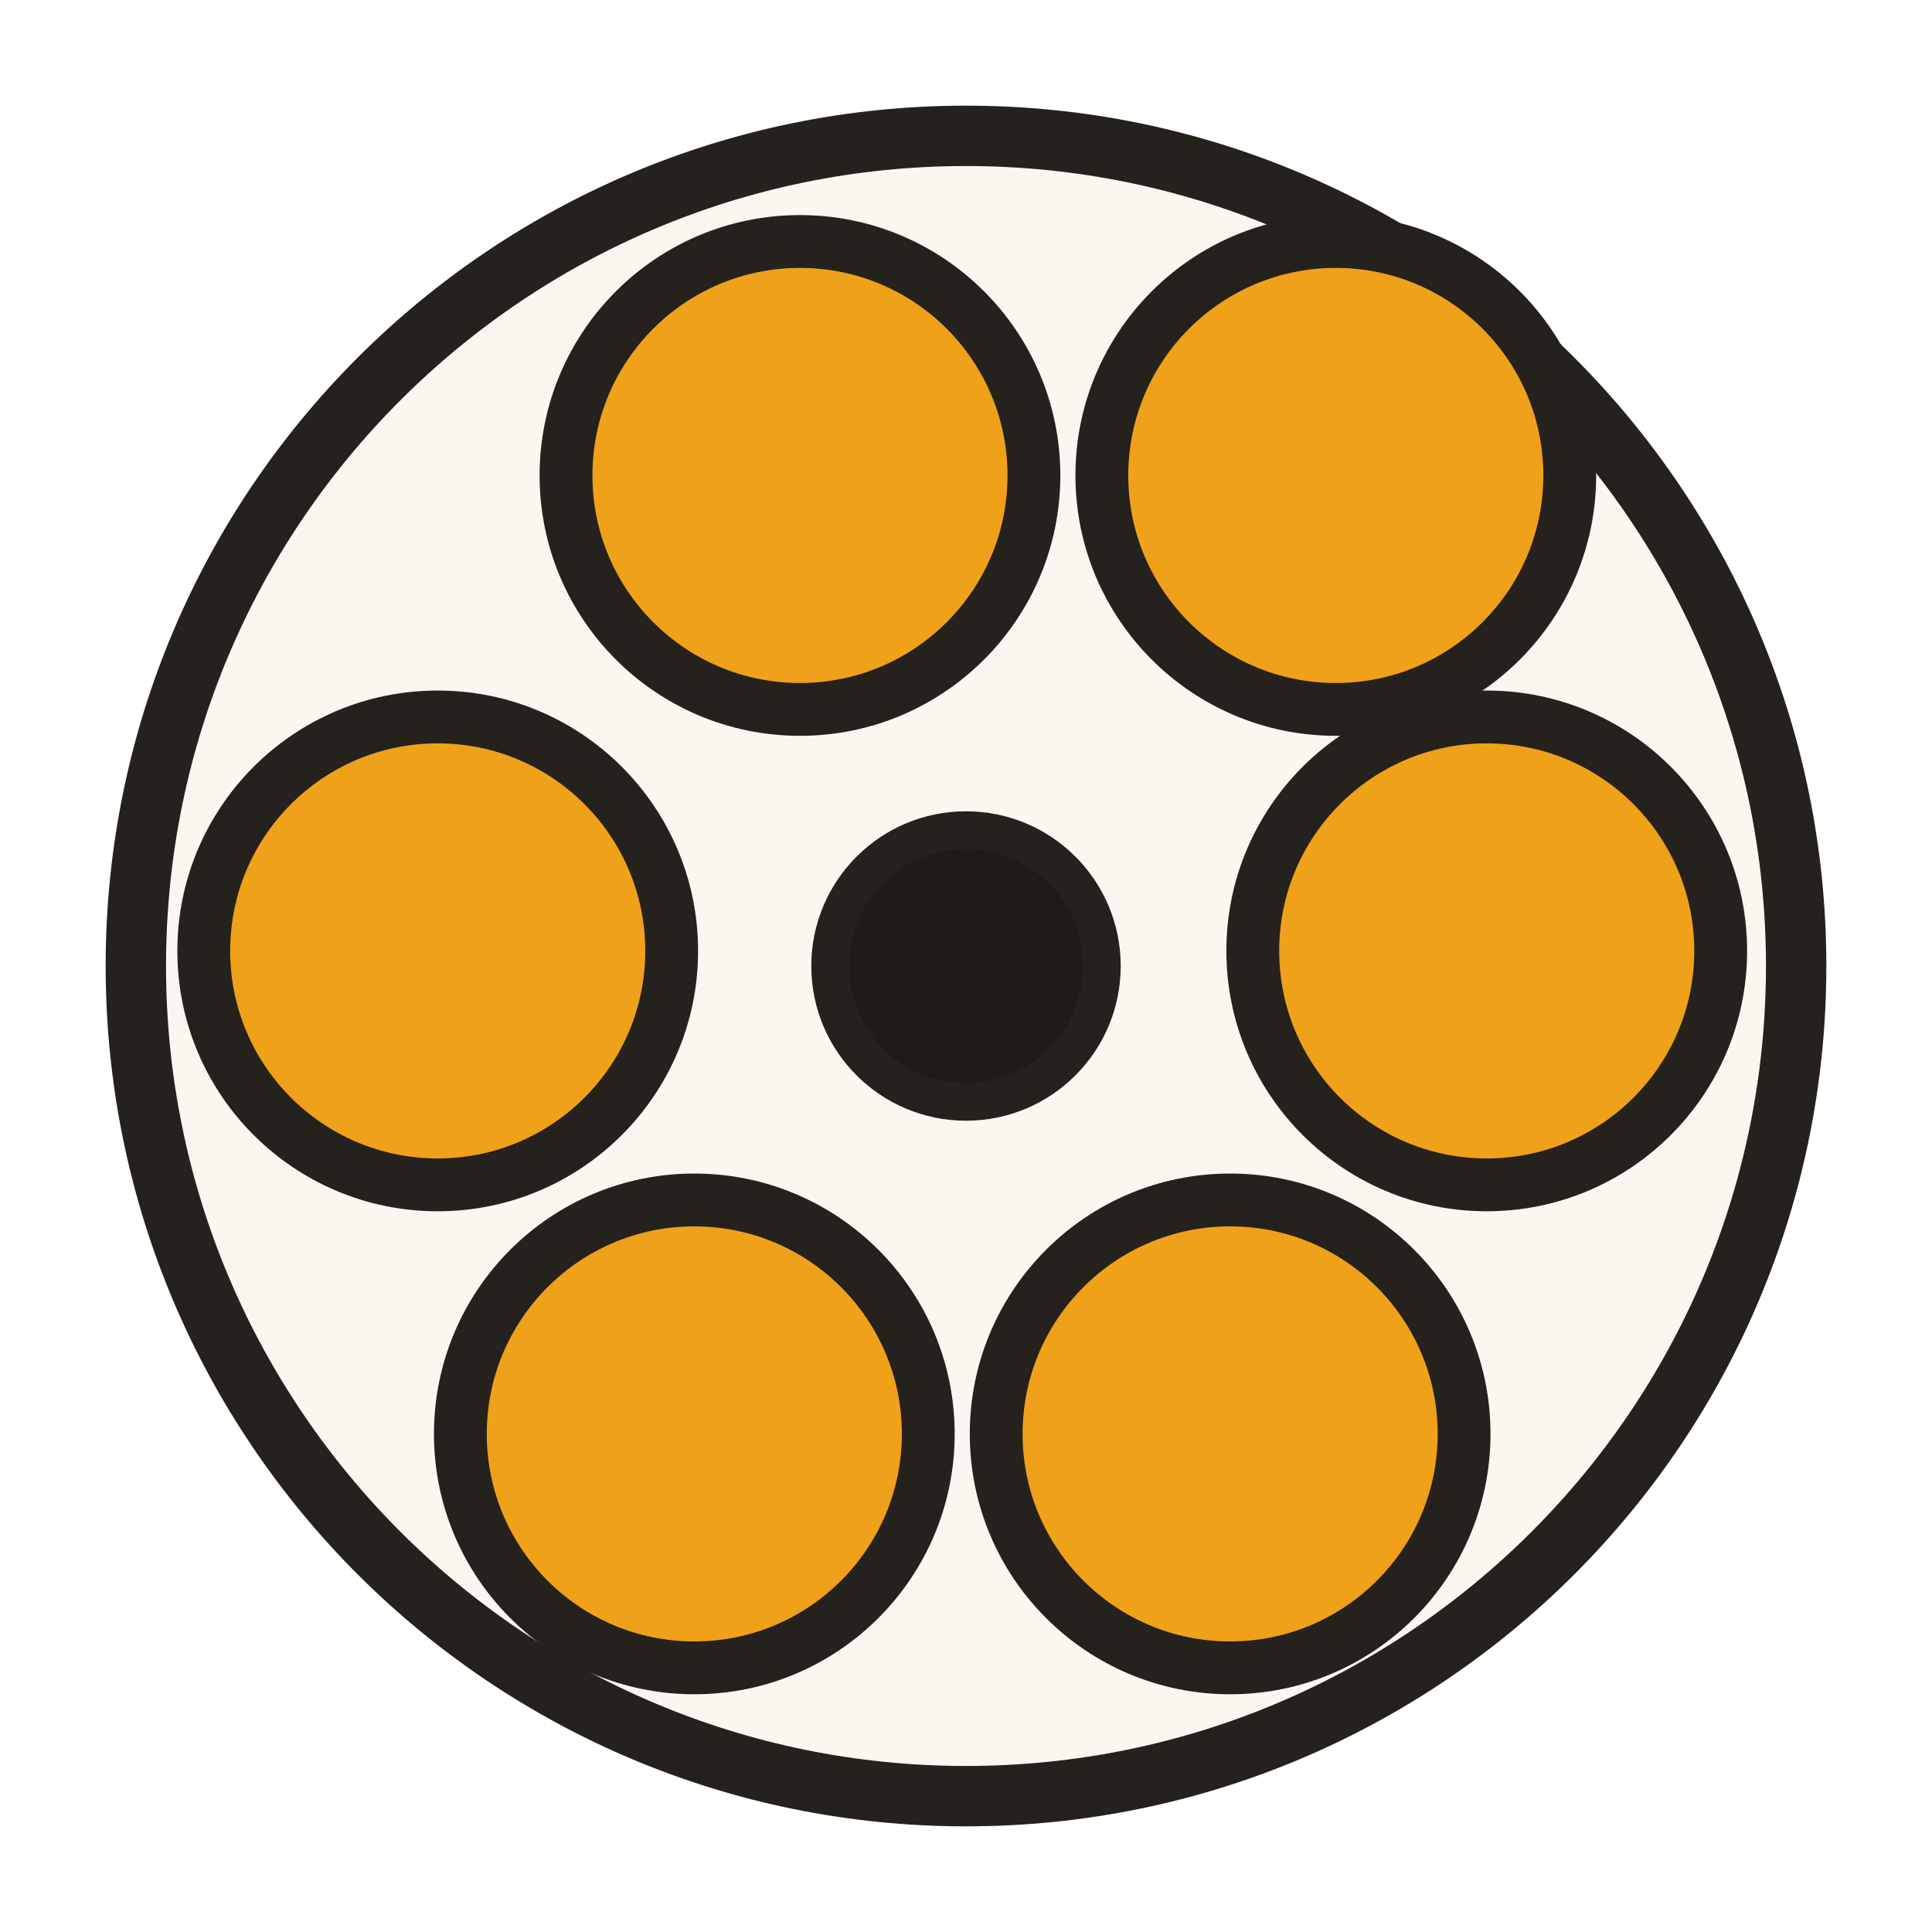
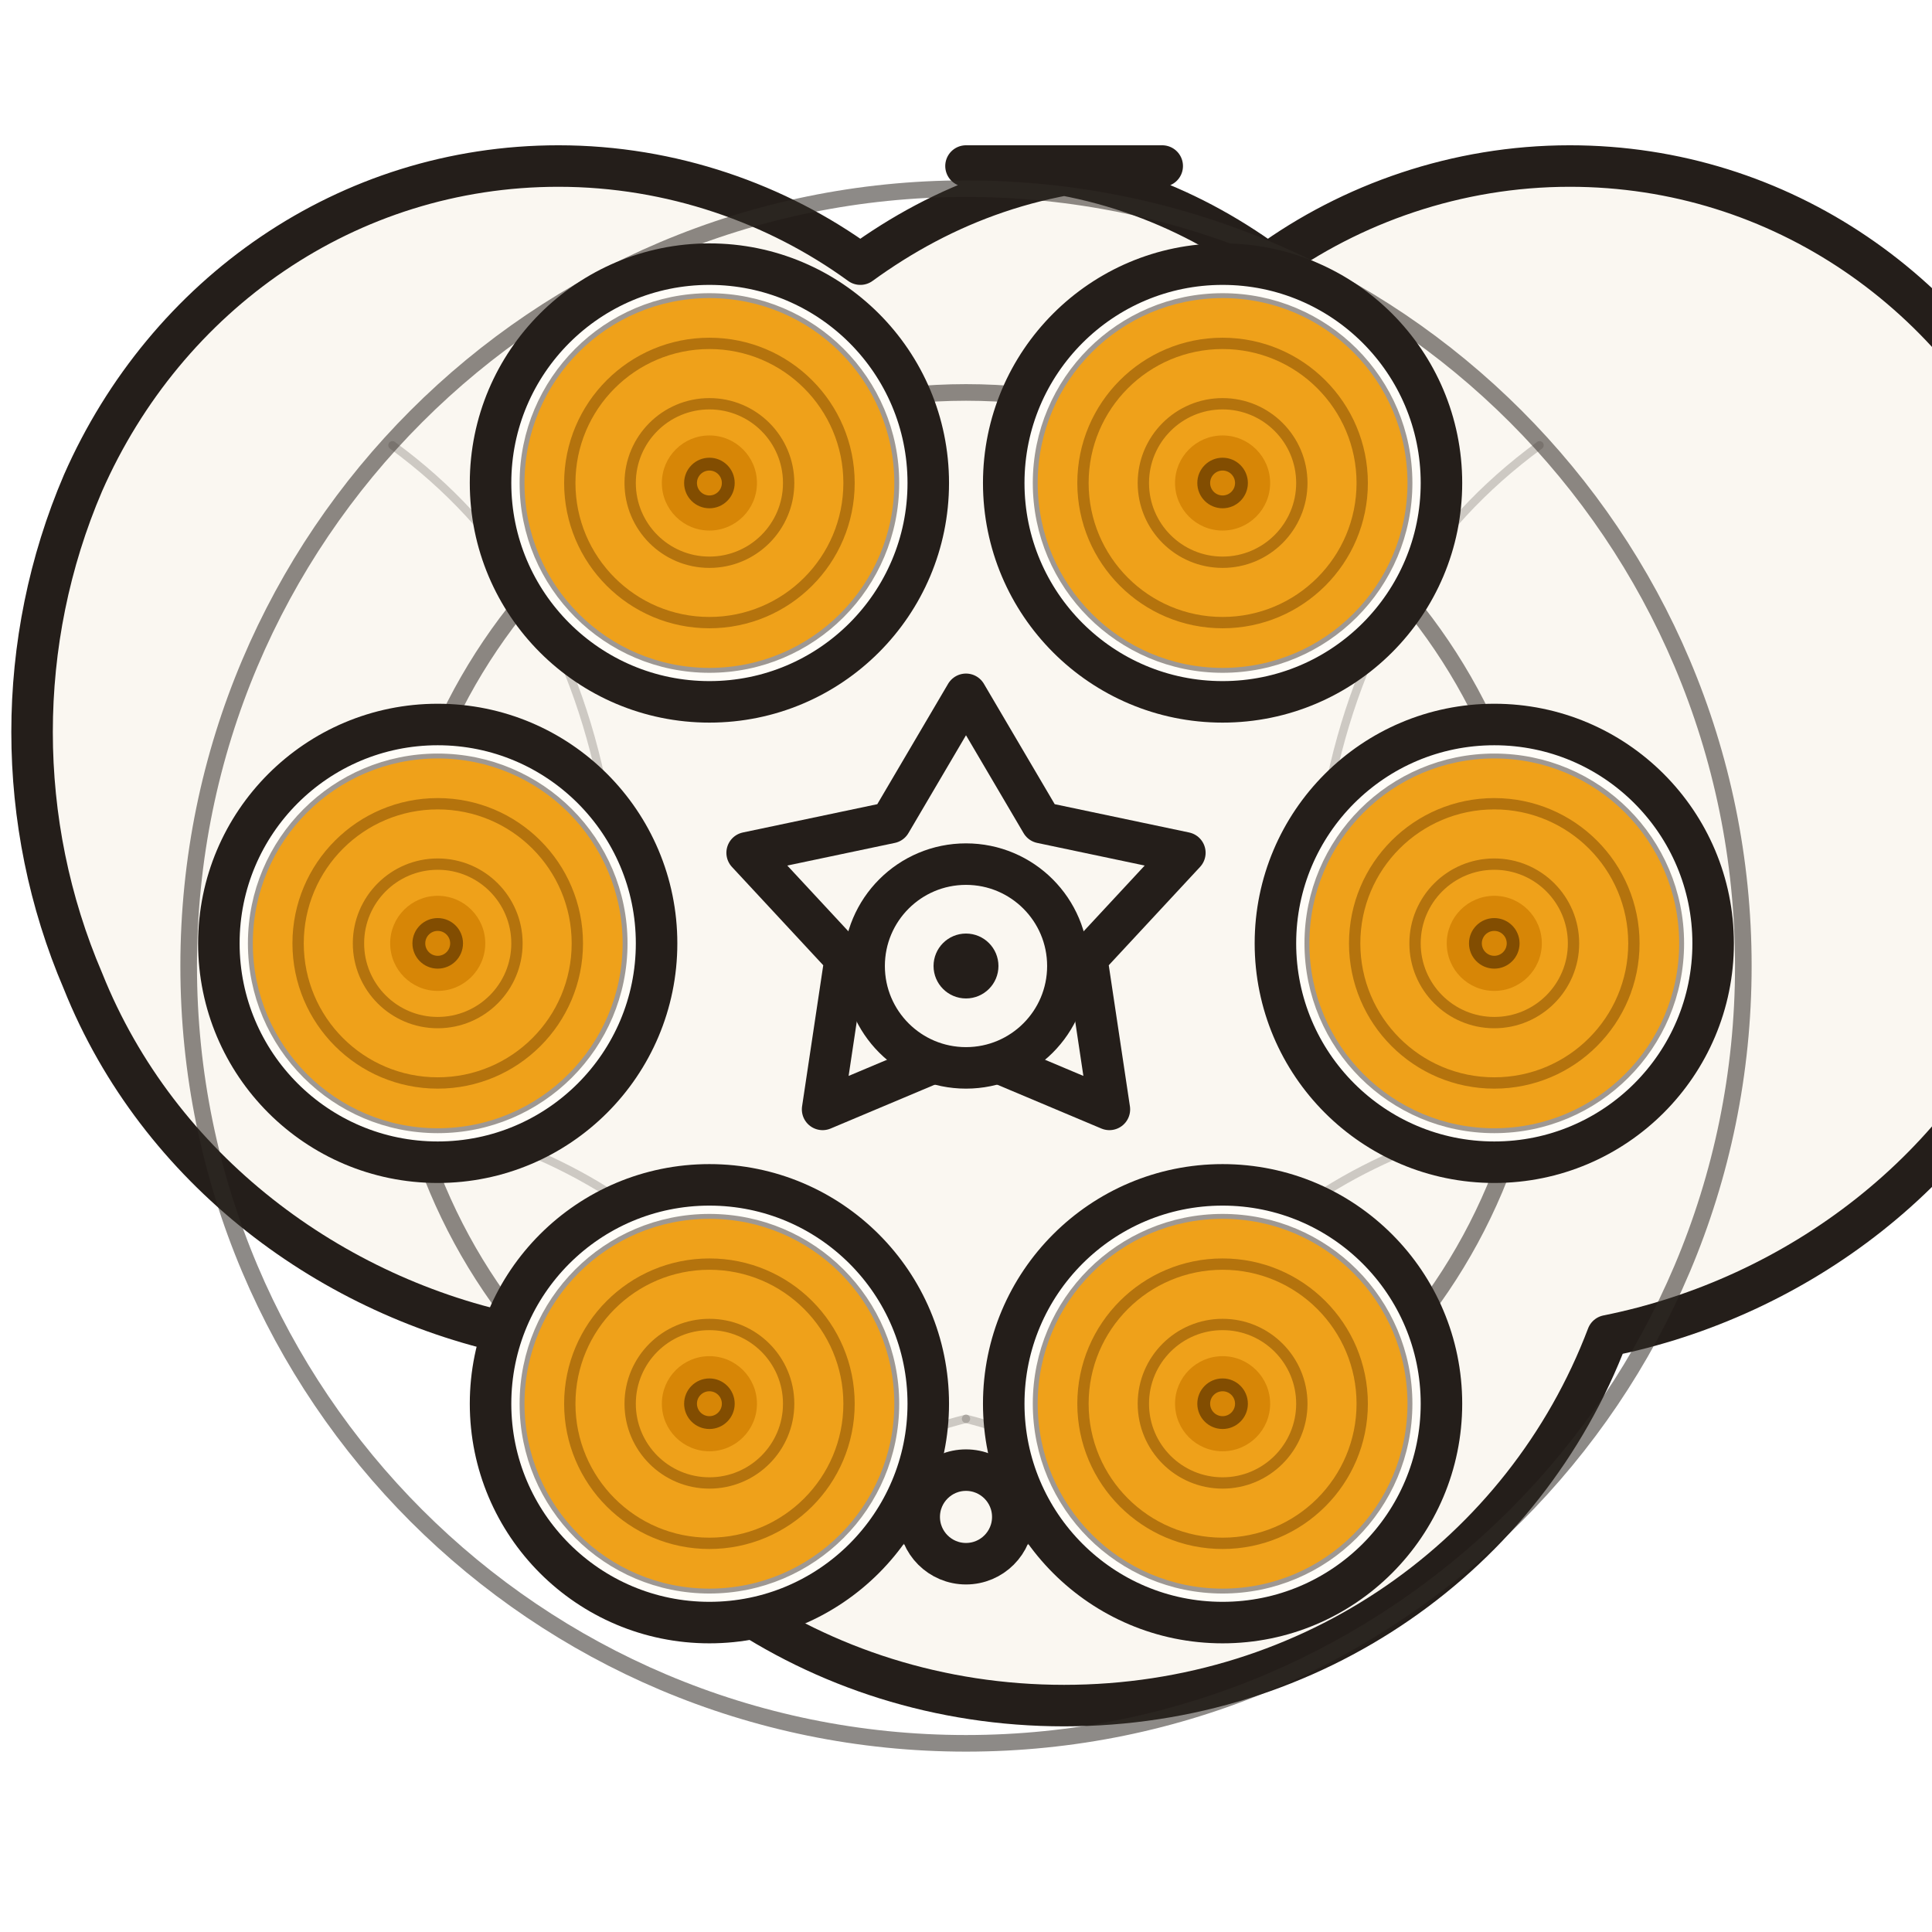
- <svg xmlns="http://www.w3.org/2000/svg" viewBox="0 0 256 256" fill="none">
-   <circle cx="128" cy="128" r="110" fill="#faf7f1" stroke="#25211d" stroke-width="8" />
-   <circle cx="128" cy="128" r="18" fill="#1f1b18" stroke="#25211d" stroke-width="5" />
-   <circle cx="106" cy="63" r="31" fill="#f0a11a" stroke="#25211d" stroke-width="7" />
-   <circle cx="177" cy="63" r="31" fill="#f0a11a" stroke="#25211d" stroke-width="7" />
-   <circle cx="58" cy="126" r="31" fill="#f0a11a" stroke="#25211d" stroke-width="7" />
-   <circle cx="197" cy="126" r="31" fill="#f0a11a" stroke="#25211d" stroke-width="7" />
-   <circle cx="92" cy="190" r="31" fill="#f0a11a" stroke="#25211d" stroke-width="7" />
-   <circle cx="163" cy="190" r="31" fill="#f0a11a" stroke="#25211d" stroke-width="7" />
+ <svg xmlns="http://www.w3.org/2000/svg" viewBox="0 0 256 256">
+   <style>
+     .frame { fill: #faf7f1; stroke: #241e1a; stroke-width: 5.5; stroke-linejoin: round; }
+     .line { fill: none; stroke: #3e3731; stroke-linecap: round; opacity: 0.24; }
+     .ring { fill: none; stroke: #2f2924; stroke-width: 2.2; opacity: 0.55; }
+     .chamber { fill: #fffdf8; stroke: #241e1a; stroke-width: 5.5; }
+     .chamber-ring { fill: none; stroke: #4e463f; stroke-width: 1.3; opacity: 0.55; }
+     .loaded { fill: #efa11a; }
+     .loaded-ring { fill: none; stroke: #9b5f07; stroke-width: 1.5; opacity: 0.7; }
+     .primer { fill: #d78606; }
+     .primer-ring { fill: none; stroke: #734300; stroke-width: 1.7; opacity: 0.85; }
+   </style>
+   <defs>
+     <g id="empty-chamber">
+       <circle class="chamber" r="29" />
+       <circle class="chamber-ring" r="24.5" />
+     </g>
+     <g id="loaded-chamber">
+       <use href="#empty-chamber" />
+       <circle class="loaded" r="24.5" />
+       <circle class="loaded-ring" r="18.5" />
+       <circle class="loaded-ring" r="10.5" />
+       <circle class="primer" r="6.3" />
+       <circle class="primer-ring" r="2.5" />
+     </g>
+   </defs>
+   <path class="frame" d="M128 22c16 0 29 5 40 13 11-8 25-13 40-13 28 0 52 17 63 42 9 21 9 45 0 66-10 25-33 42-58 47-11 29-39 49-72 49s-61-20-72-49c-25-5-48-22-58-47-9-21-9-45 0-66 11-25 35-42 63-42 15 0 29 5 40 13 11-8 24-13 40-13Z" />
+   <circle class="ring" cx="128" cy="128" r="103" />
+   <circle class="ring" cx="128" cy="128" r="76" />
+   <path class="line" d="M52 59c15 11 24 26 28 46" stroke-width="1.1" />
+   <path class="line" d="M204 59c-15 11-24 26-28 46" stroke-width="1.1" />
+   <path class="line" d="M48 147c17 2 31 8 43 19" stroke-width="1.1" />
+   <path class="line" d="M208 147c-17 2-31 8-43 19" stroke-width="1.1" />
+   <path class="line" d="M92 210c12-12 24-19 36-22" stroke-width="1.1" />
+   <path class="line" d="M164 210c-12-12-24-19-36-22" stroke-width="1.1" />
+   <path class="frame" d="M128 92l10 17 19 4-13 14 3 20-19-8-19 8 3-20-13-14 19-4 10-17Z" />
+   <circle class="frame" cx="128" cy="128" r="13.5" />
+   <circle cx="128" cy="128" r="4.3" fill="#241e1a" />
+   <circle class="frame" cx="128" cy="201" r="6.2" />
+   <use href="#loaded-chamber" transform="translate(94 64)" />
+   <use href="#loaded-chamber" transform="translate(162 64)" />
+   <use href="#loaded-chamber" transform="translate(58 125)" />
+   <use href="#loaded-chamber" transform="translate(198 125)" />
+   <use href="#loaded-chamber" transform="translate(94 186)" />
+   <use href="#loaded-chamber" transform="translate(162 186)" />
</svg>
